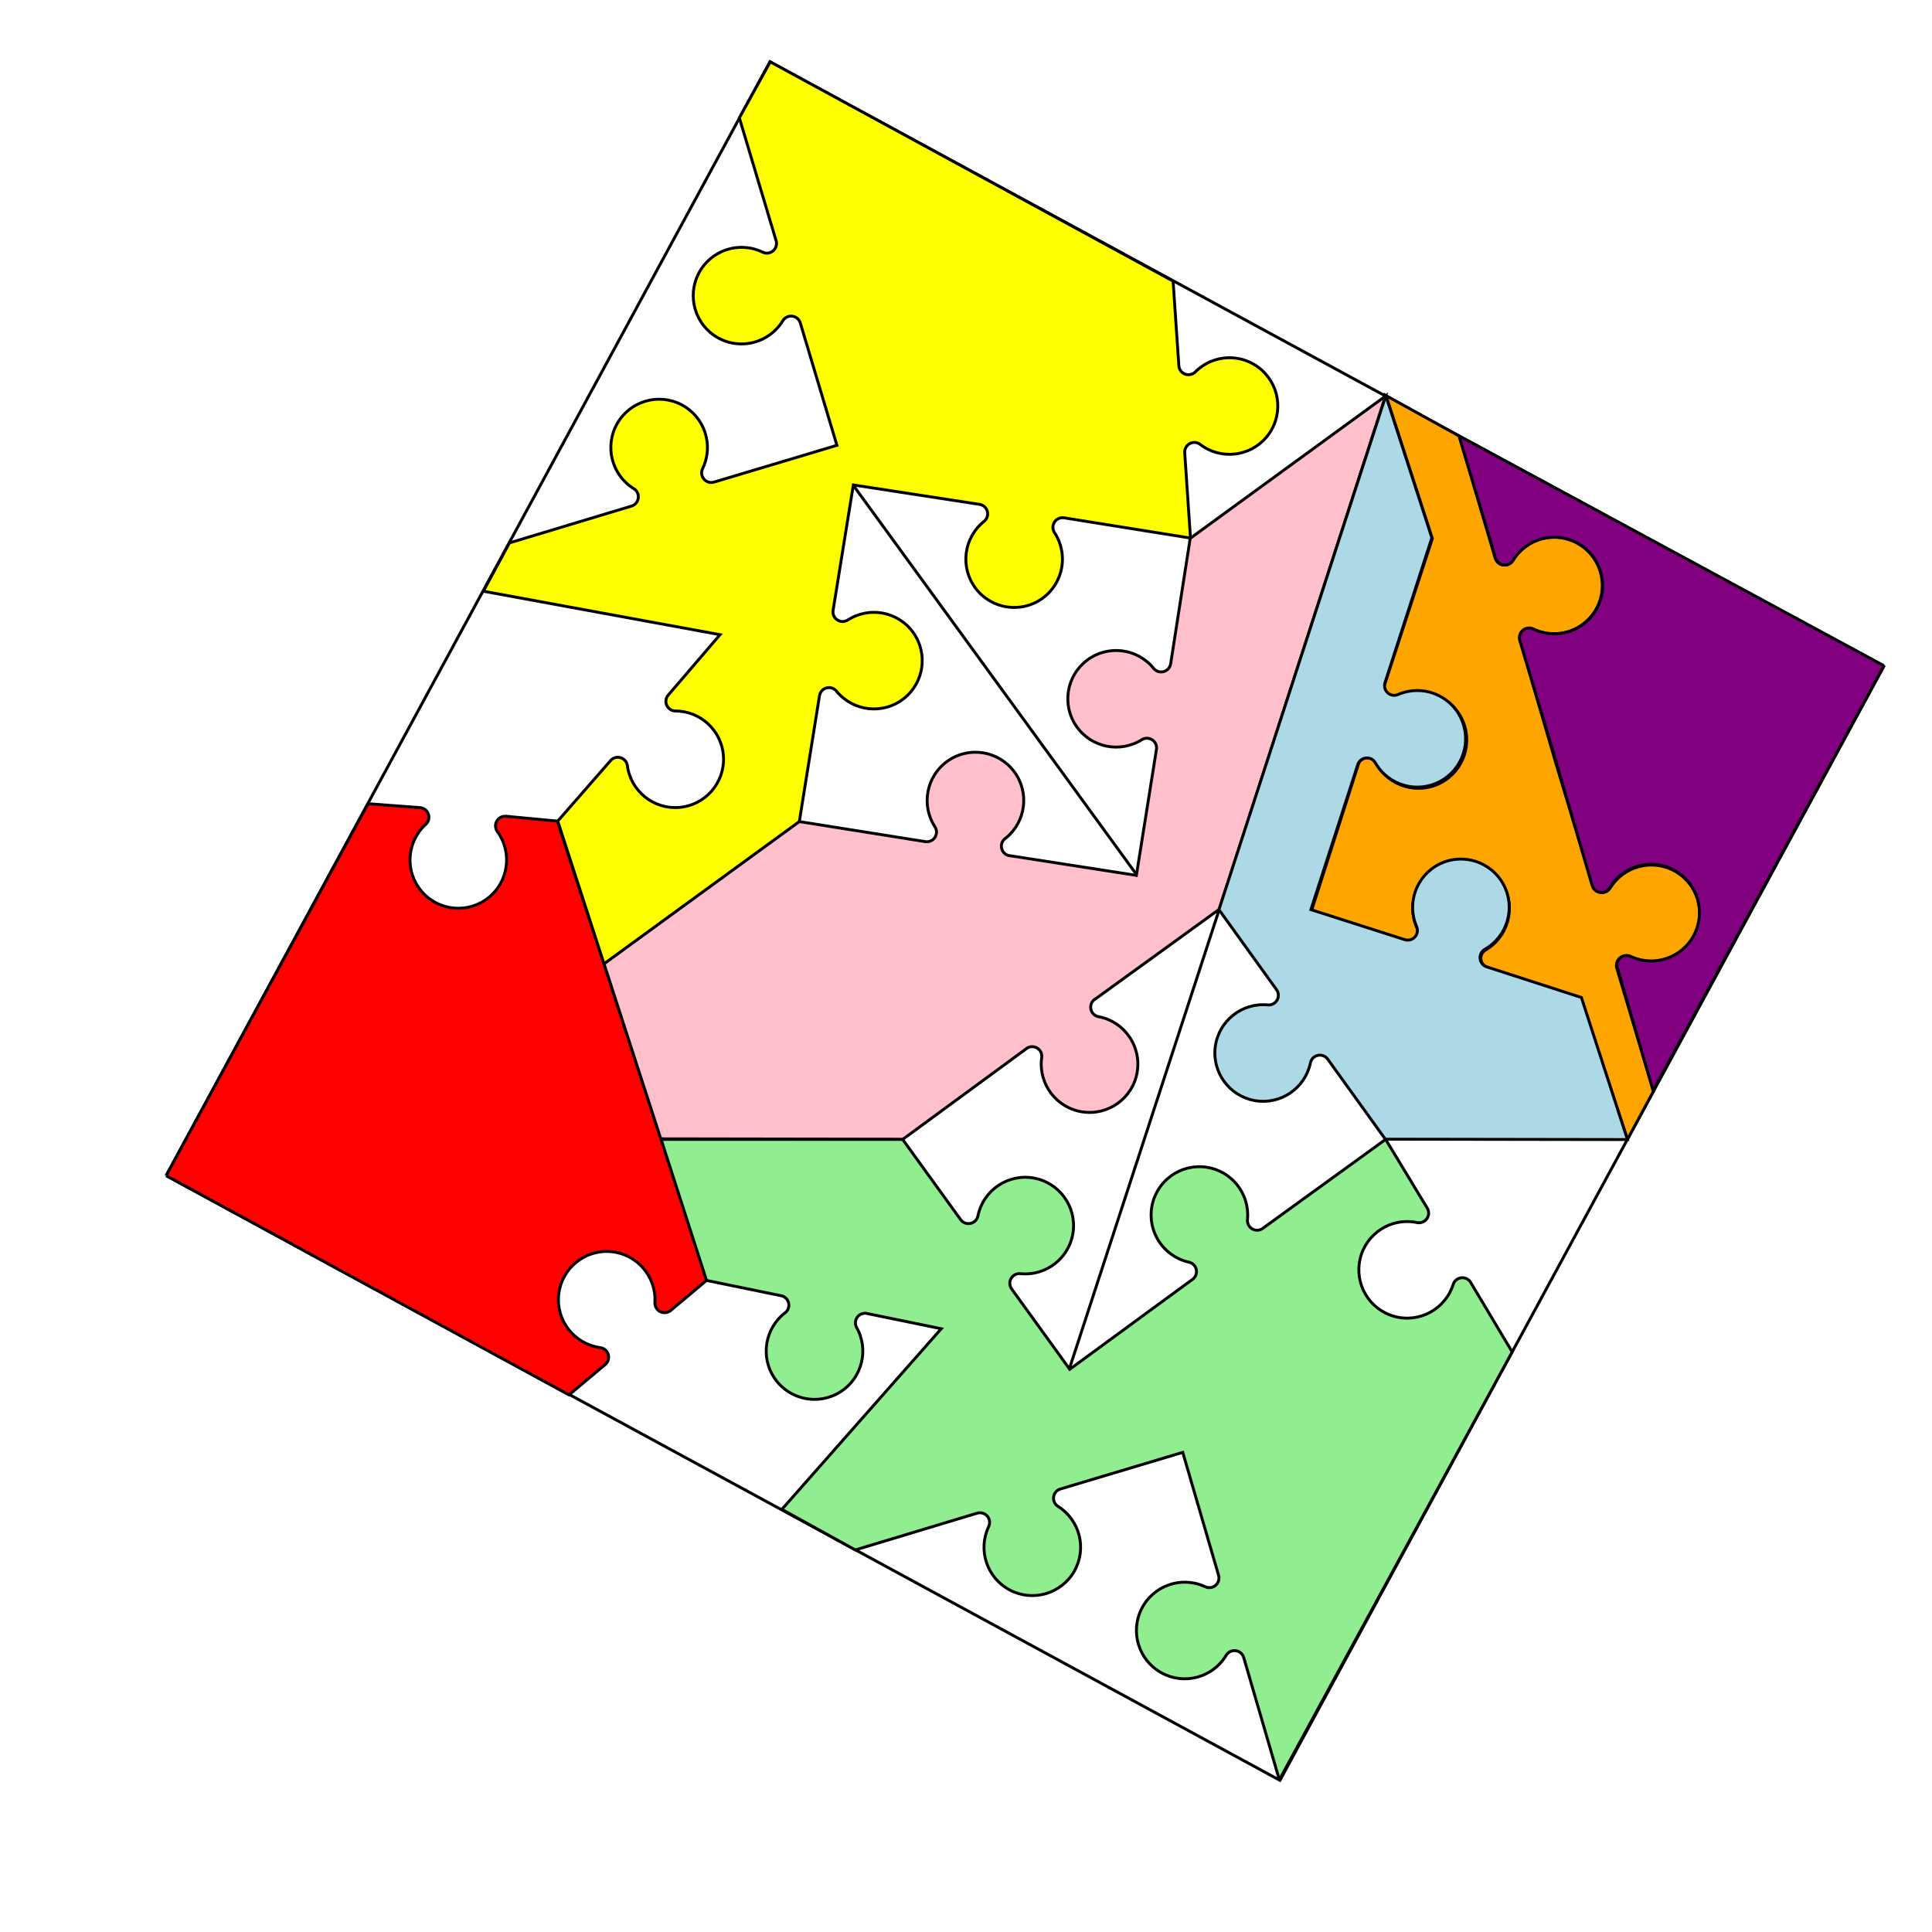
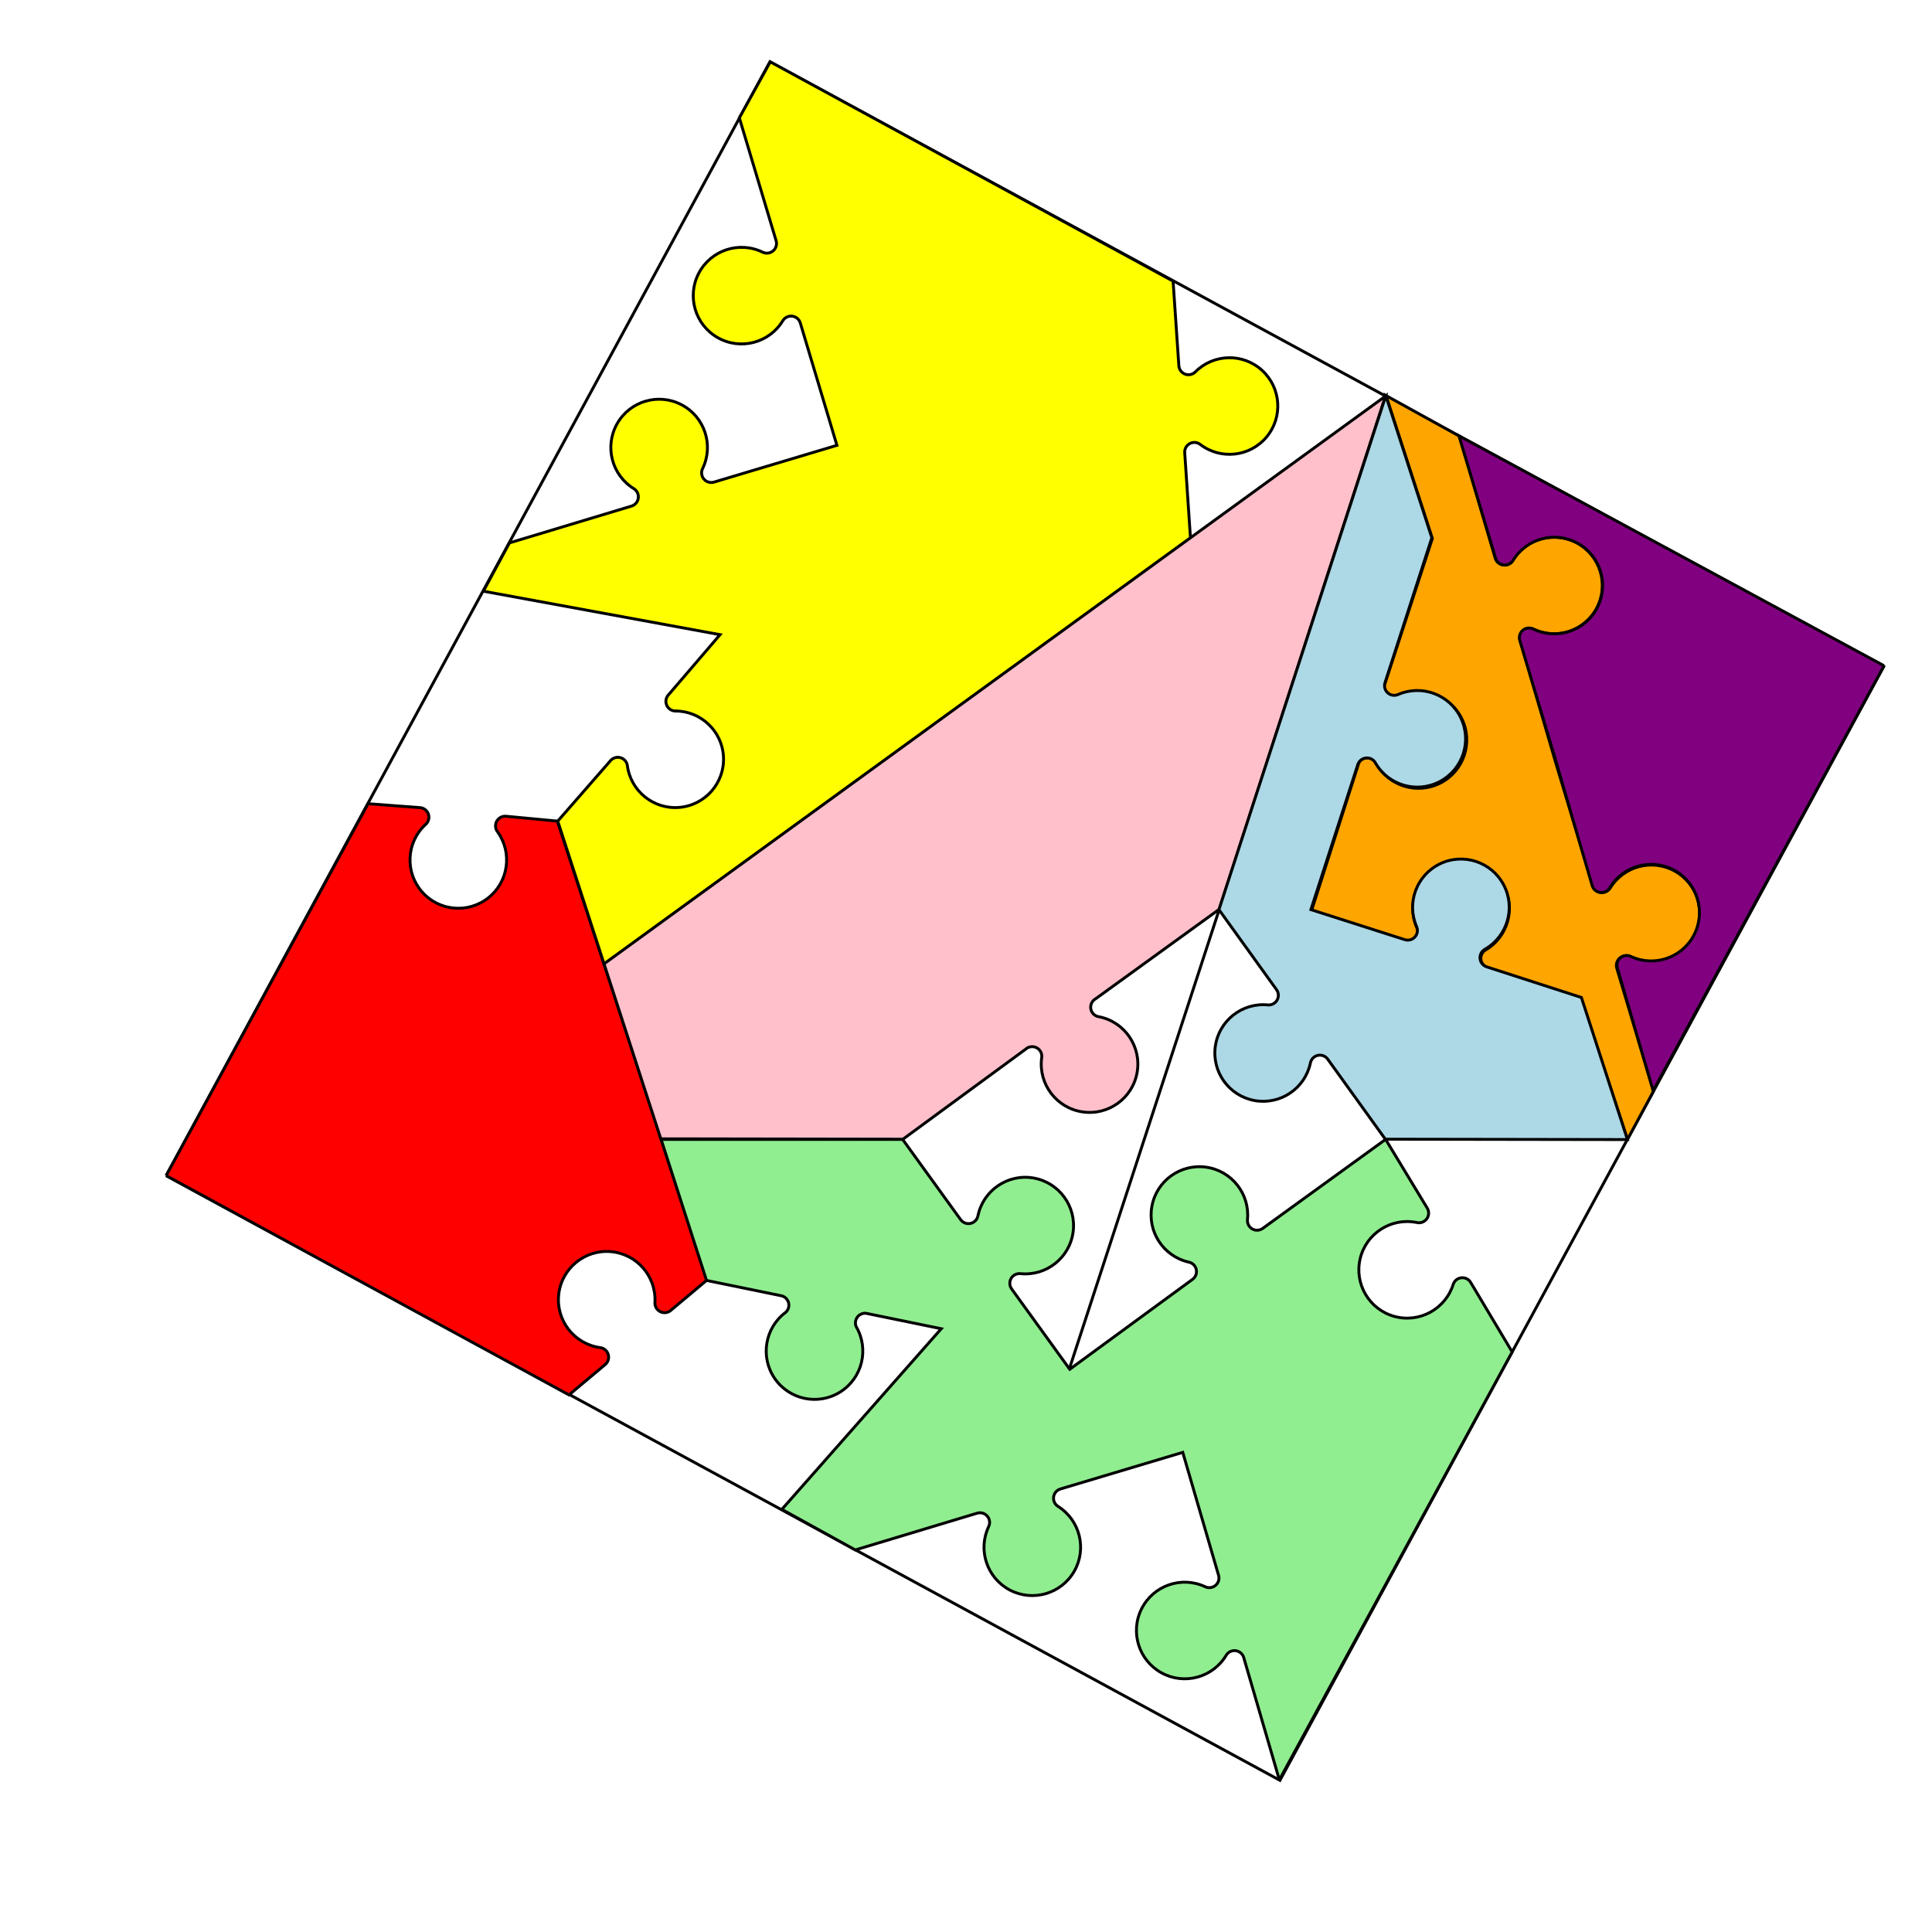
<svg xmlns="http://www.w3.org/2000/svg" version="1.1" width="500" height="500">
  <g transform="translate(250,250) scale(250)">
    <g transform="translate(-3,0) scale(1)">
      <g transform="translate(3,0)">
        <g transform="translate(-1.0,0.3)">
          <g transform="rotate(0)">
            <g transform="scale(1,1)">
              <g transform="translate(0,0)">
                <g transform="rotate(0)">
                  <path d="M 0.172 -0.083 L 0.797 -1.236 L 1.95 -0.61 L 1.325 0.543 L 0.172 -0.083" fill="transparent" stroke="black" stroke-width="0.003" />
                </g>
              </g>
              <g transform="translate(0,0)">
                <g transform="rotate(0)">
-                   <path d="M 0.883 -0.798 L 1.177 -0.394" fill="transparent" stroke="black" stroke-width="0.003" />
+                   <path d="M 1.107 0.117 L 1.262 -0.358" fill="transparent" stroke="black" stroke-width="0.003" />
                </g>
              </g>
              <g transform="translate(0,0)">
                <g transform="rotate(0)">
-                   <path d="M 1.107 0.117 L 1.262 -0.358" fill="transparent" stroke="black" stroke-width="0.003" />
-                 </g>
-               </g>
-               <g transform="translate(0,0)">
-                 <g transform="rotate(0)">
                  <path d="M 0.172 -0.083 L 0.589 0.144 L 0.626 0.113 A 0.01 0.01 0 0 0 0.621 0.095 A 0.05 0.05 0 1 1 0.678 0.048 A 0.01 0.01 0 0 0 0.695 0.056 L 0.732 0.025 L 0.577 -0.45 L 0.524 -0.455 A 0.01 0.01 0 0 0 0.515 -0.439 A 0.05 0.05 0 1 1 0.44 -0.446 A 0.01 0.01 0 0 0 0.434 -0.464 L 0.381 -0.468 L 0.172 -0.083" fill="red" stroke="black" stroke-width="0.003" />
                </g>
              </g>
              <g transform="translate(0.6253704,-1.152991)">
                <g transform="rotate(0)">
                  <g transform="scale(1,1)">
                    <g transform="translate(0,0)">
                      <g transform="rotate(0)">
-                         <path d="M 0.0 0.851 L 0.202 0.704 L 0.223 0.573 A 0.01 0.01 0 0 1 0.241 0.569 A 0.05 0.05 0 1 0 0.252 0.495 A 0.01 0.01 0 0 1 0.237 0.485 L 0.258 0.355 L 0.388 0.375 A 0.01 0.01 0 0 1 0.393 0.393 A 0.05 0.05 0 1 0 0.466 0.404 A 0.01 0.01 0 0 1 0.476 0.389 L 0.607 0.41 L 0.607 0.41 L 0.601 0.321 A 0.01 0.01 0 0 1 0.617 0.313 A 0.05 0.05 0 1 0 0.612 0.238 A 0.01 0.01 0 0 1 0.595 0.232 L 0.589 0.144 L 0.172 -0.083 L 0.14 -0.025 L 0.178 0.102 A 0.01 0.01 0 0 1 0.164 0.114 A 0.05 0.05 0 1 0 0.185 0.185 A 0.01 0.01 0 0 1 0.203 0.187 L 0.241 0.314 L 0.114 0.352 A 0.01 0.01 0 0 1 0.102 0.338 A 0.05 0.05 0 1 0 0.031 0.359 A 0.01 0.01 0 0 1 0.028 0.377 L -0.098 0.415 L -0.125 0.465 L 0.12 0.51 L 0.066 0.573 A 0.01 0.01 0 0 0 0.073 0.589 A 0.05 0.05 0 1 1 0.024 0.645 A 0.01 0.01 0 0 0 0.007 0.64 L -0.048 0.703 L 0.0 0.851" fill="yellow" stroke="black" stroke-width="0.003" />
+                         <path d="M 0.0 0.851 L 0.607 0.41 L 0.601 0.321 A 0.01 0.01 0 0 1 0.617 0.313 A 0.05 0.05 0 1 0 0.612 0.238 A 0.01 0.01 0 0 1 0.595 0.232 L 0.589 0.144 L 0.172 -0.083 L 0.14 -0.025 L 0.178 0.102 A 0.01 0.01 0 0 1 0.164 0.114 A 0.05 0.05 0 1 0 0.185 0.185 A 0.01 0.01 0 0 1 0.203 0.187 L 0.241 0.314 L 0.114 0.352 A 0.01 0.01 0 0 1 0.102 0.338 A 0.05 0.05 0 1 0 0.031 0.359 A 0.01 0.01 0 0 1 0.028 0.377 L -0.098 0.415 L -0.125 0.465 L 0.12 0.51 L 0.066 0.573 A 0.01 0.01 0 0 0 0.073 0.589 A 0.05 0.05 0 1 1 0.024 0.645 A 0.01 0.01 0 0 0 0.007 0.64 L -0.048 0.703 L 0.0 0.851" fill="yellow" stroke="black" stroke-width="0.003" />
                      </g>
                    </g>
                  </g>
                </g>
              </g>
              <g transform="translate(1.184387,0.5674859)">
                <g transform="rotate(0)">
                  <g transform="scale(1,1)">
                    <g transform="translate(0,0)">
                      <g transform="rotate(0)">
                        <path d="M 0.14 -0.025 L 0.381 -0.468 L 0.338 -0.54 A 0.01 0.01 0 0 0 0.32 -0.538 A 0.05 0.05 0 1 1 0.282 -0.602 A 0.01 0.01 0 0 0 0.293 -0.617 L 0.25 -0.688 L 0.123 -0.596 A 0.01 0.01 0 0 1 0.107 -0.605 A 0.05 0.05 0 1 0 0.046 -0.561 A 0.01 0.01 0 0 1 0.05 -0.543 L -0.077 -0.45 L -0.137 -0.533 A 0.01 0.01 0 0 1 -0.128 -0.549 A 0.05 0.05 0 1 0 -0.172 -0.609 A 0.01 0.01 0 0 1 -0.19 -0.605 L -0.25 -0.688 L -0.5 -0.688 L -0.453 -0.542 L -0.375 -0.526 A 0.01 0.01 0 0 1 -0.371 -0.509 A 0.05 0.05 0 1 0 -0.298 -0.494 A 0.01 0.01 0 0 1 -0.288 -0.508 L -0.21 -0.492 L -0.375 -0.305 L -0.299 -0.263 L -0.173 -0.301 A 0.01 0.01 0 0 1 -0.161 -0.287 A 0.05 0.05 0 1 0 -0.089 -0.308 A 0.01 0.01 0 0 1 -0.087 -0.326 L 0.04 -0.364 L 0.077 -0.237 A 0.01 0.01 0 0 1 0.063 -0.225 A 0.05 0.05 0 1 0 0.085 -0.154 A 0.01 0.01 0 0 1 0.103 -0.152 L 0.14 -0.025" fill="lightgreen" stroke="black" stroke-width="0.003" />
                      </g>
                    </g>
                  </g>
                </g>
              </g>
              <g transform="translate(1.809758,-0.5855055)">
                <g transform="rotate(0)">
                  <g transform="scale(1,1)">
                    <g transform="translate(0,0)">
                      <g transform="rotate(0)">
                        <path d="M -0.125 0.465 L -0.098 0.415 L -0.136 0.288 A 0.01 0.01 0 0 1 -0.122 0.276 A 0.05 0.05 0 1 0 -0.143 0.205 A 0.01 0.01 0 0 1 -0.161 0.202 L -0.199 0.076 L -0.236 -0.051 A 0.01 0.01 0 0 1 -0.222 -0.063 A 0.05 0.05 0 1 0 -0.244 -0.134 A 0.01 0.01 0 0 1 -0.262 -0.137 L -0.299 -0.263 L -0.375 -0.305 L -0.327 -0.157 L -0.376 -0.007 A 0.01 0.01 0 0 0 -0.362 0.006 A 0.05 0.05 0 1 1 -0.385 0.076 A 0.01 0.01 0 0 0 -0.404 0.078 L -0.452 0.228 L -0.355 0.26 A 0.01 0.01 0 0 0 -0.343 0.246 A 0.05 0.05 0 1 1 -0.272 0.269 A 0.01 0.01 0 0 0 -0.27 0.287 L -0.173 0.319 L -0.125 0.465" fill="orange" stroke="black" stroke-width="0.003" />
                      </g>
                    </g>
                    <g transform="translate(-0.02921191,0.02533518)">
                      <g transform="rotate(0)">
                        <g transform="scale(1,1)">
                          <g transform="translate(0,0)">
                            <g transform="rotate(180)">
                              <g transform="scale(1,1)">
                                <g transform="translate(0.02921191,-0.02533518)">
                                  <g transform="rotate(0)">
                                    <g transform="scale(1,1)">
                                      <g transform="translate(0,0)">
                                        <g transform="rotate(0)">
                                          <path d="M -0.199 0.076 L 0.241 0.314 L 0.203 0.187 A 0.01 0.01 0 0 0 0.185 0.185 A 0.05 0.05 0 1 1 0.164 0.114 A 0.01 0.01 0 0 0 0.178 0.102 L 0.14 -0.025 L 0.103 -0.152 A 0.01 0.01 0 0 0 0.085 -0.154 A 0.05 0.05 0 1 1 0.063 -0.225 A 0.01 0.01 0 0 0 0.077 -0.237 L 0.04 -0.364 L -0.199 0.076" fill="purple" stroke="black" stroke-width="0.003" />
                                        </g>
                                      </g>
                                    </g>
                                  </g>
                                </g>
                              </g>
                            </g>
                          </g>
                        </g>
                      </g>
                    </g>
                  </g>
                </g>
              </g>
              <g transform="translate(1.184387,-0.120705)">
                <g transform="rotate(0)">
                  <g transform="scale(1,1)">
                    <g transform="translate(0,0)">
                      <g transform="rotate(36)">
                        <g transform="scale(1,1)">
                          <g transform="translate(0.25,-0.08122992)">
                            <g transform="rotate(0)">
                              <g transform="scale(1,1)">
                                <g transform="translate(0,0)">
                                  <g transform="rotate(0)">
-                                     <path d="M -0.655 0.375 L -0.452 0.228 L -0.404 0.078 A 0.01 0.01 0 0 1 -0.385 0.076 A 0.05 0.05 0 1 0 -0.362 0.006 A 0.01 0.01 0 0 1 -0.376 -0.007 L -0.327 -0.157 L -0.5 -0.688 L -0.577 -0.45 L -0.517 -0.333 A 0.01 0.01 0 0 1 -0.529 -0.319 A 0.05 0.05 0 1 0 -0.495 -0.252 A 0.01 0.01 0 0 1 -0.477 -0.253 L -0.417 -0.135 L -0.534 -0.075 A 0.01 0.01 0 0 1 -0.549 -0.087 A 0.05 0.05 0 1 0 -0.615 -0.053 A 0.01 0.01 0 0 1 -0.614 -0.035 L -0.732 0.025 L -0.809 0.263 L -0.655 0.375" fill="pink" stroke="black" stroke-width="0.003" />
+                                     <path d="M -0.655 0.375 L -0.452 0.228 L -0.404 0.078 A 0.01 0.01 0 0 1 -0.385 0.076 A 0.05 0.05 0 1 0 -0.362 0.006 A 0.01 0.01 0 0 1 -0.376 -0.007 L -0.327 -0.157 L -0.5 -0.688 L -0.809 0.263 L -0.655 0.375" fill="pink" stroke="black" stroke-width="0.003" />
                                  </g>
                                </g>
                                <g transform="translate(-0.25,0.08122992)">
                                  <g transform="rotate(0)">
                                    <g transform="scale(1,1)">
                                      <g transform="translate(0,0)">
                                        <g transform="rotate(180)">
                                          <g transform="scale(1,1)">
                                            <g transform="translate(0.25,-0.08122992)">
                                              <g transform="rotate(0)">
                                                <g transform="scale(1,1)">
                                                  <g transform="translate(0,0)">
                                                    <g transform="rotate(0)">
                                                      <path d="M 0.0 0.851 L -0.173 0.319 L -0.27 0.287 A 0.01 0.01 0 0 1 -0.272 0.269 A 0.05 0.05 0 1 0 -0.343 0.246 A 0.01 0.01 0 0 1 -0.355 0.26 L -0.452 0.228 L -0.655 0.375 L -0.53 0.466 L -0.432 0.434 A 0.01 0.01 0 0 1 -0.42 0.448 A 0.05 0.05 0 1 0 -0.349 0.425 A 0.01 0.01 0 0 1 -0.347 0.407 L -0.25 0.375 L -0.201 0.525 A 0.01 0.01 0 0 1 -0.215 0.537 A 0.05 0.05 0 1 0 -0.192 0.608 A 0.01 0.01 0 0 1 -0.174 0.61 L -0.125 0.76 L 0.0 0.851" fill="lightblue" stroke="black" stroke-width="0.003" />
                                                    </g>
                                                  </g>
                                                </g>
                                              </g>
                                            </g>
                                          </g>
                                        </g>
                                      </g>
                                    </g>
                                  </g>
                                </g>
                              </g>
                            </g>
                          </g>
                        </g>
                      </g>
                    </g>
                  </g>
                </g>
              </g>
            </g>
          </g>
        </g>
        <g transform="translate(-1.0,0.3)">
          <g transform="rotate(0)">
            <g transform="scale(1,1)">
              <g transform="translate(0.6253704,-1.152991)">
                <g transform="rotate(0)">
                  <g transform="scale(1,1)">
</g>
                </g>
              </g>
              <g transform="translate(1.184387,0.5674859)">
                <g transform="rotate(0)">
                  <g transform="scale(1,1)">
</g>
                </g>
              </g>
              <g transform="translate(1.809758,-0.5855055)">
                <g transform="rotate(0)">
                  <g transform="scale(1,1)">
                    <g transform="translate(-0.02921191,0.02533518)">
                      <g transform="rotate(0)">
                        <g transform="scale(1,1)">
                          <g transform="translate(0,0)">
                            <g transform="rotate(180)">
                              <g transform="scale(1,1)">
                                <g transform="translate(0.02921191,-0.02533518)">
                                  <g transform="rotate(0)">
                                    <g transform="scale(1,1)">
</g>
                                  </g>
                                </g>
                              </g>
                            </g>
                          </g>
                        </g>
                      </g>
                    </g>
                  </g>
                </g>
              </g>
              <g transform="translate(1.184387,-0.120705)">
                <g transform="rotate(0)">
                  <g transform="scale(1,1)">
                    <g transform="translate(0,0)">
                      <g transform="rotate(36)">
                        <g transform="scale(1,1)">
                          <g transform="translate(0.25,-0.08122992)">
                            <g transform="rotate(0)">
                              <g transform="scale(1,1)">
                                <g transform="translate(-0.25,0.08122992)">
                                  <g transform="rotate(0)">
                                    <g transform="scale(1,1)">
                                      <g transform="translate(0,0)">
                                        <g transform="rotate(180)">
                                          <g transform="scale(1,1)">
                                            <g transform="translate(0.25,-0.08122992)">
                                              <g transform="rotate(0)">
                                                <g transform="scale(1,1)">
</g>
                                              </g>
                                            </g>
                                          </g>
                                        </g>
                                      </g>
                                    </g>
                                  </g>
                                </g>
                              </g>
                            </g>
                          </g>
                        </g>
                      </g>
                    </g>
                  </g>
                </g>
              </g>
            </g>
          </g>
        </g>
      </g>
    </g>
  </g>
</svg>
